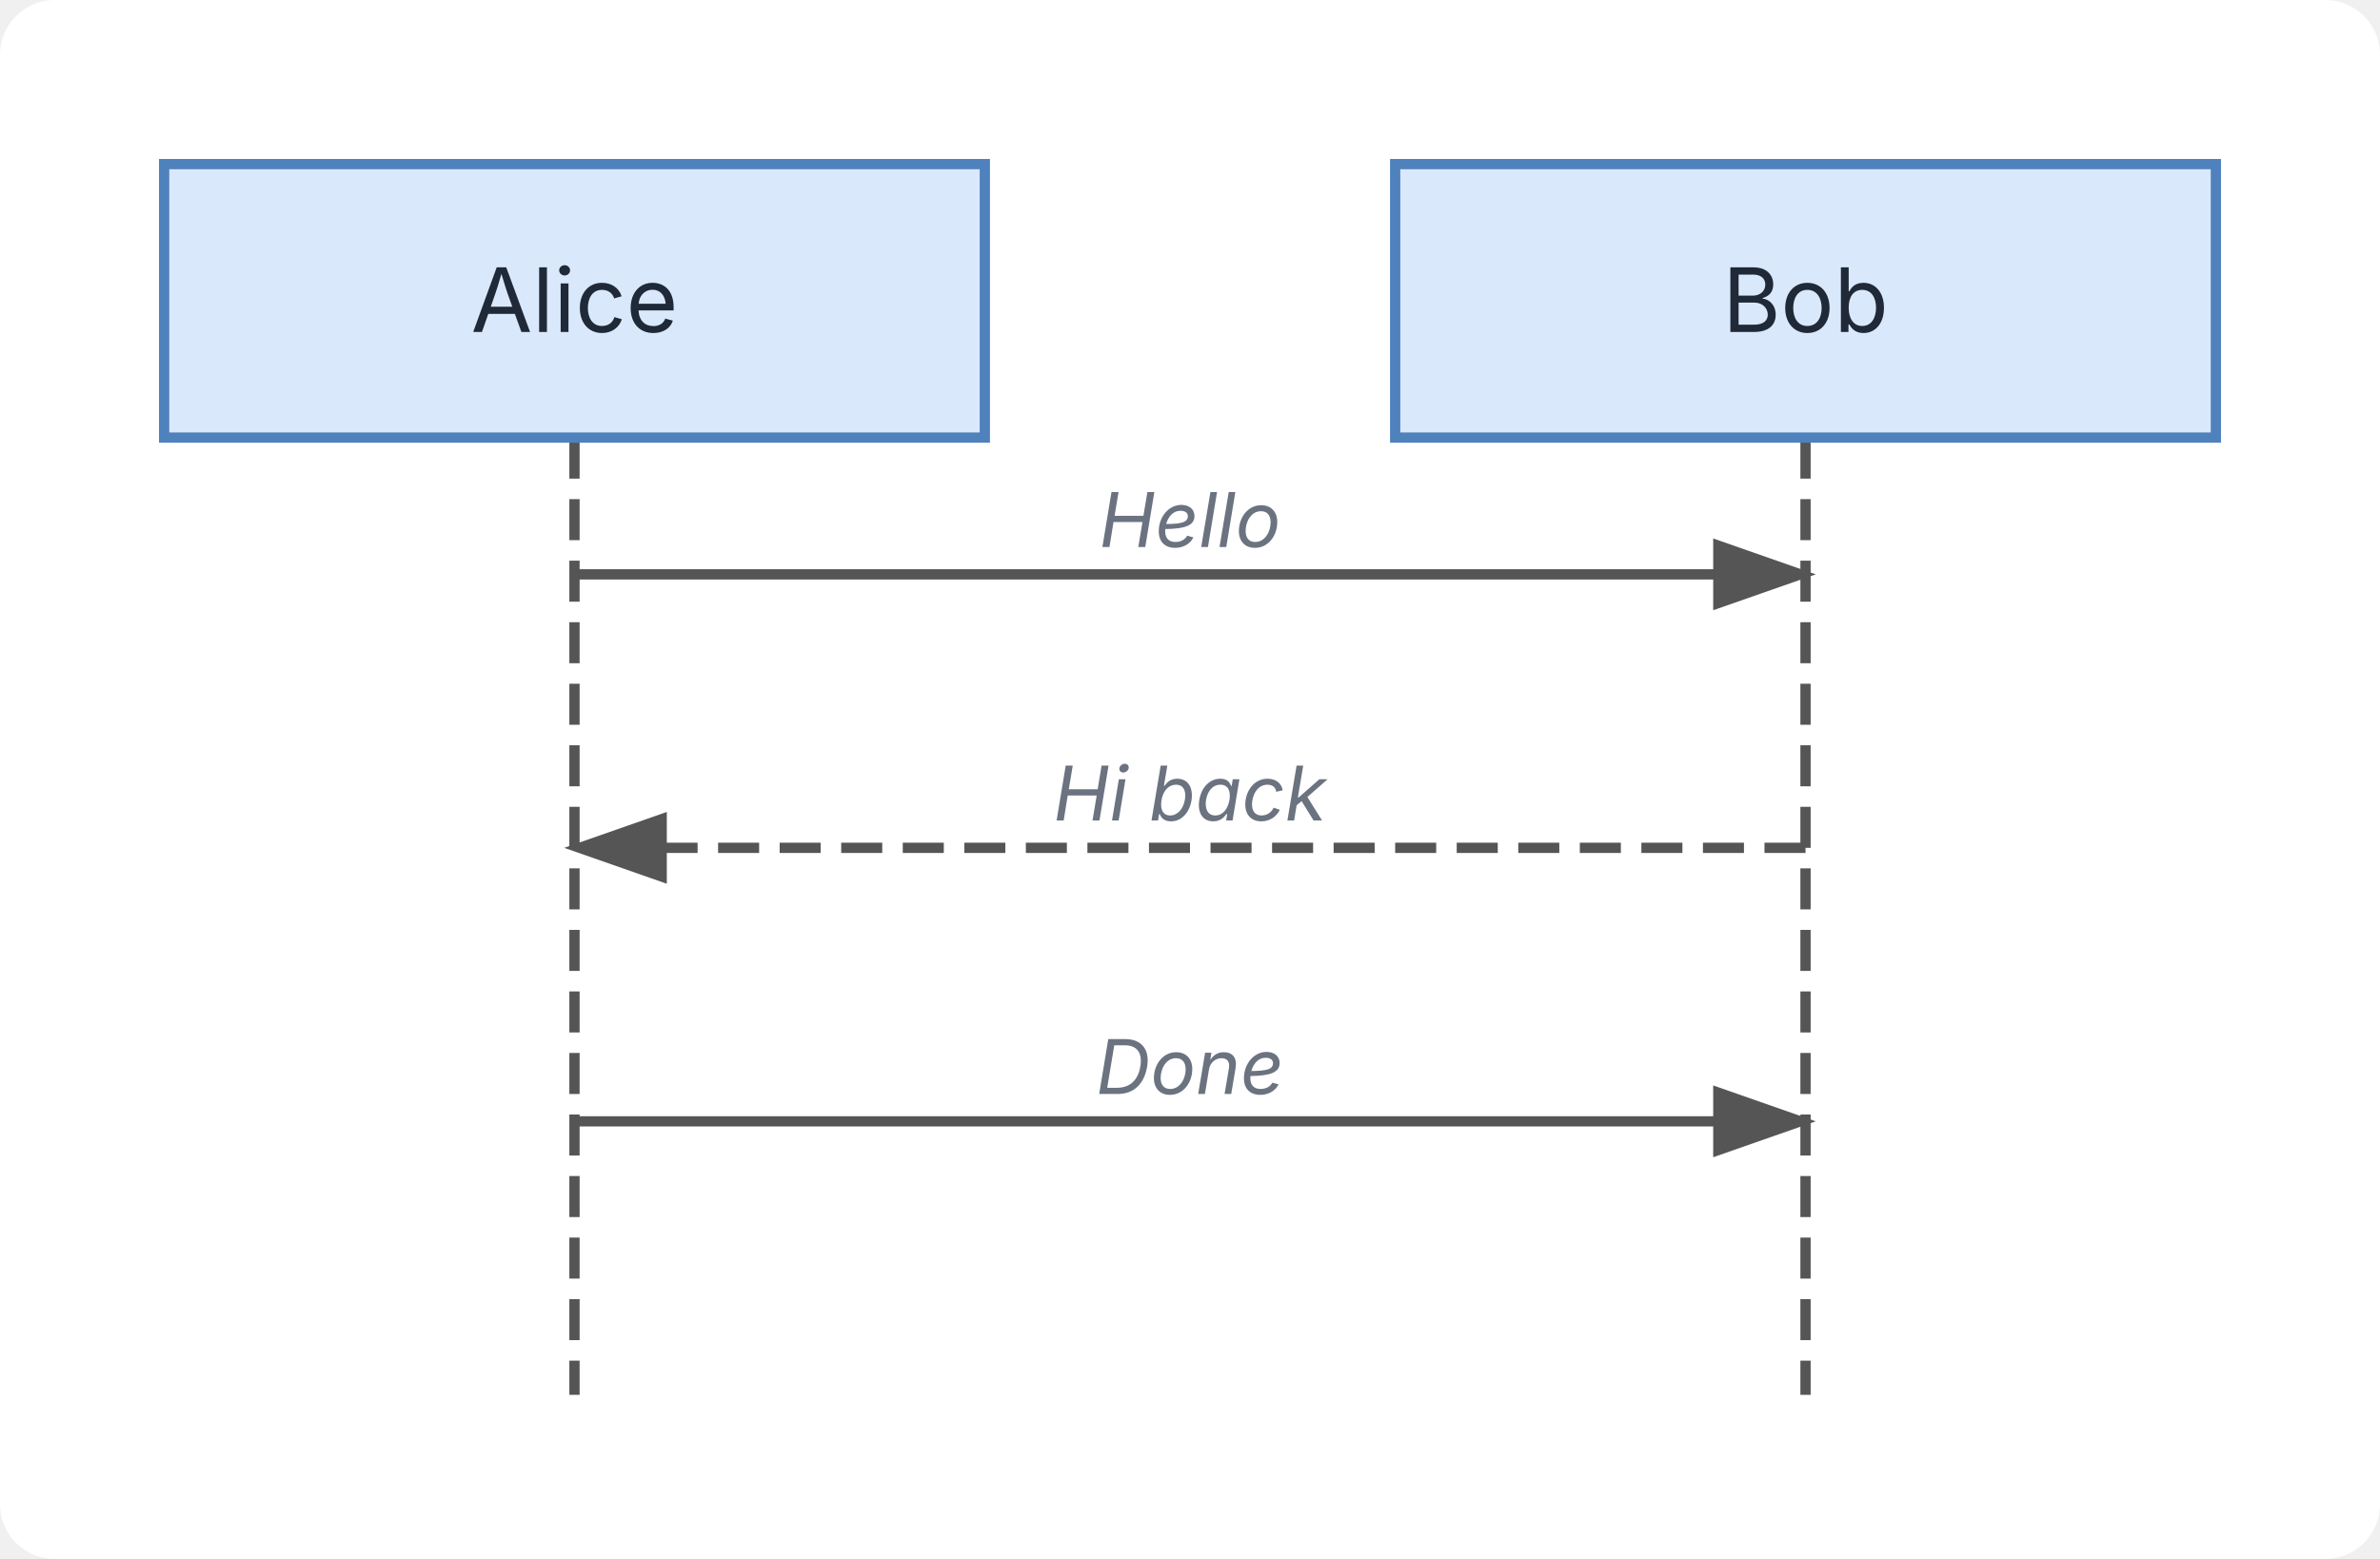
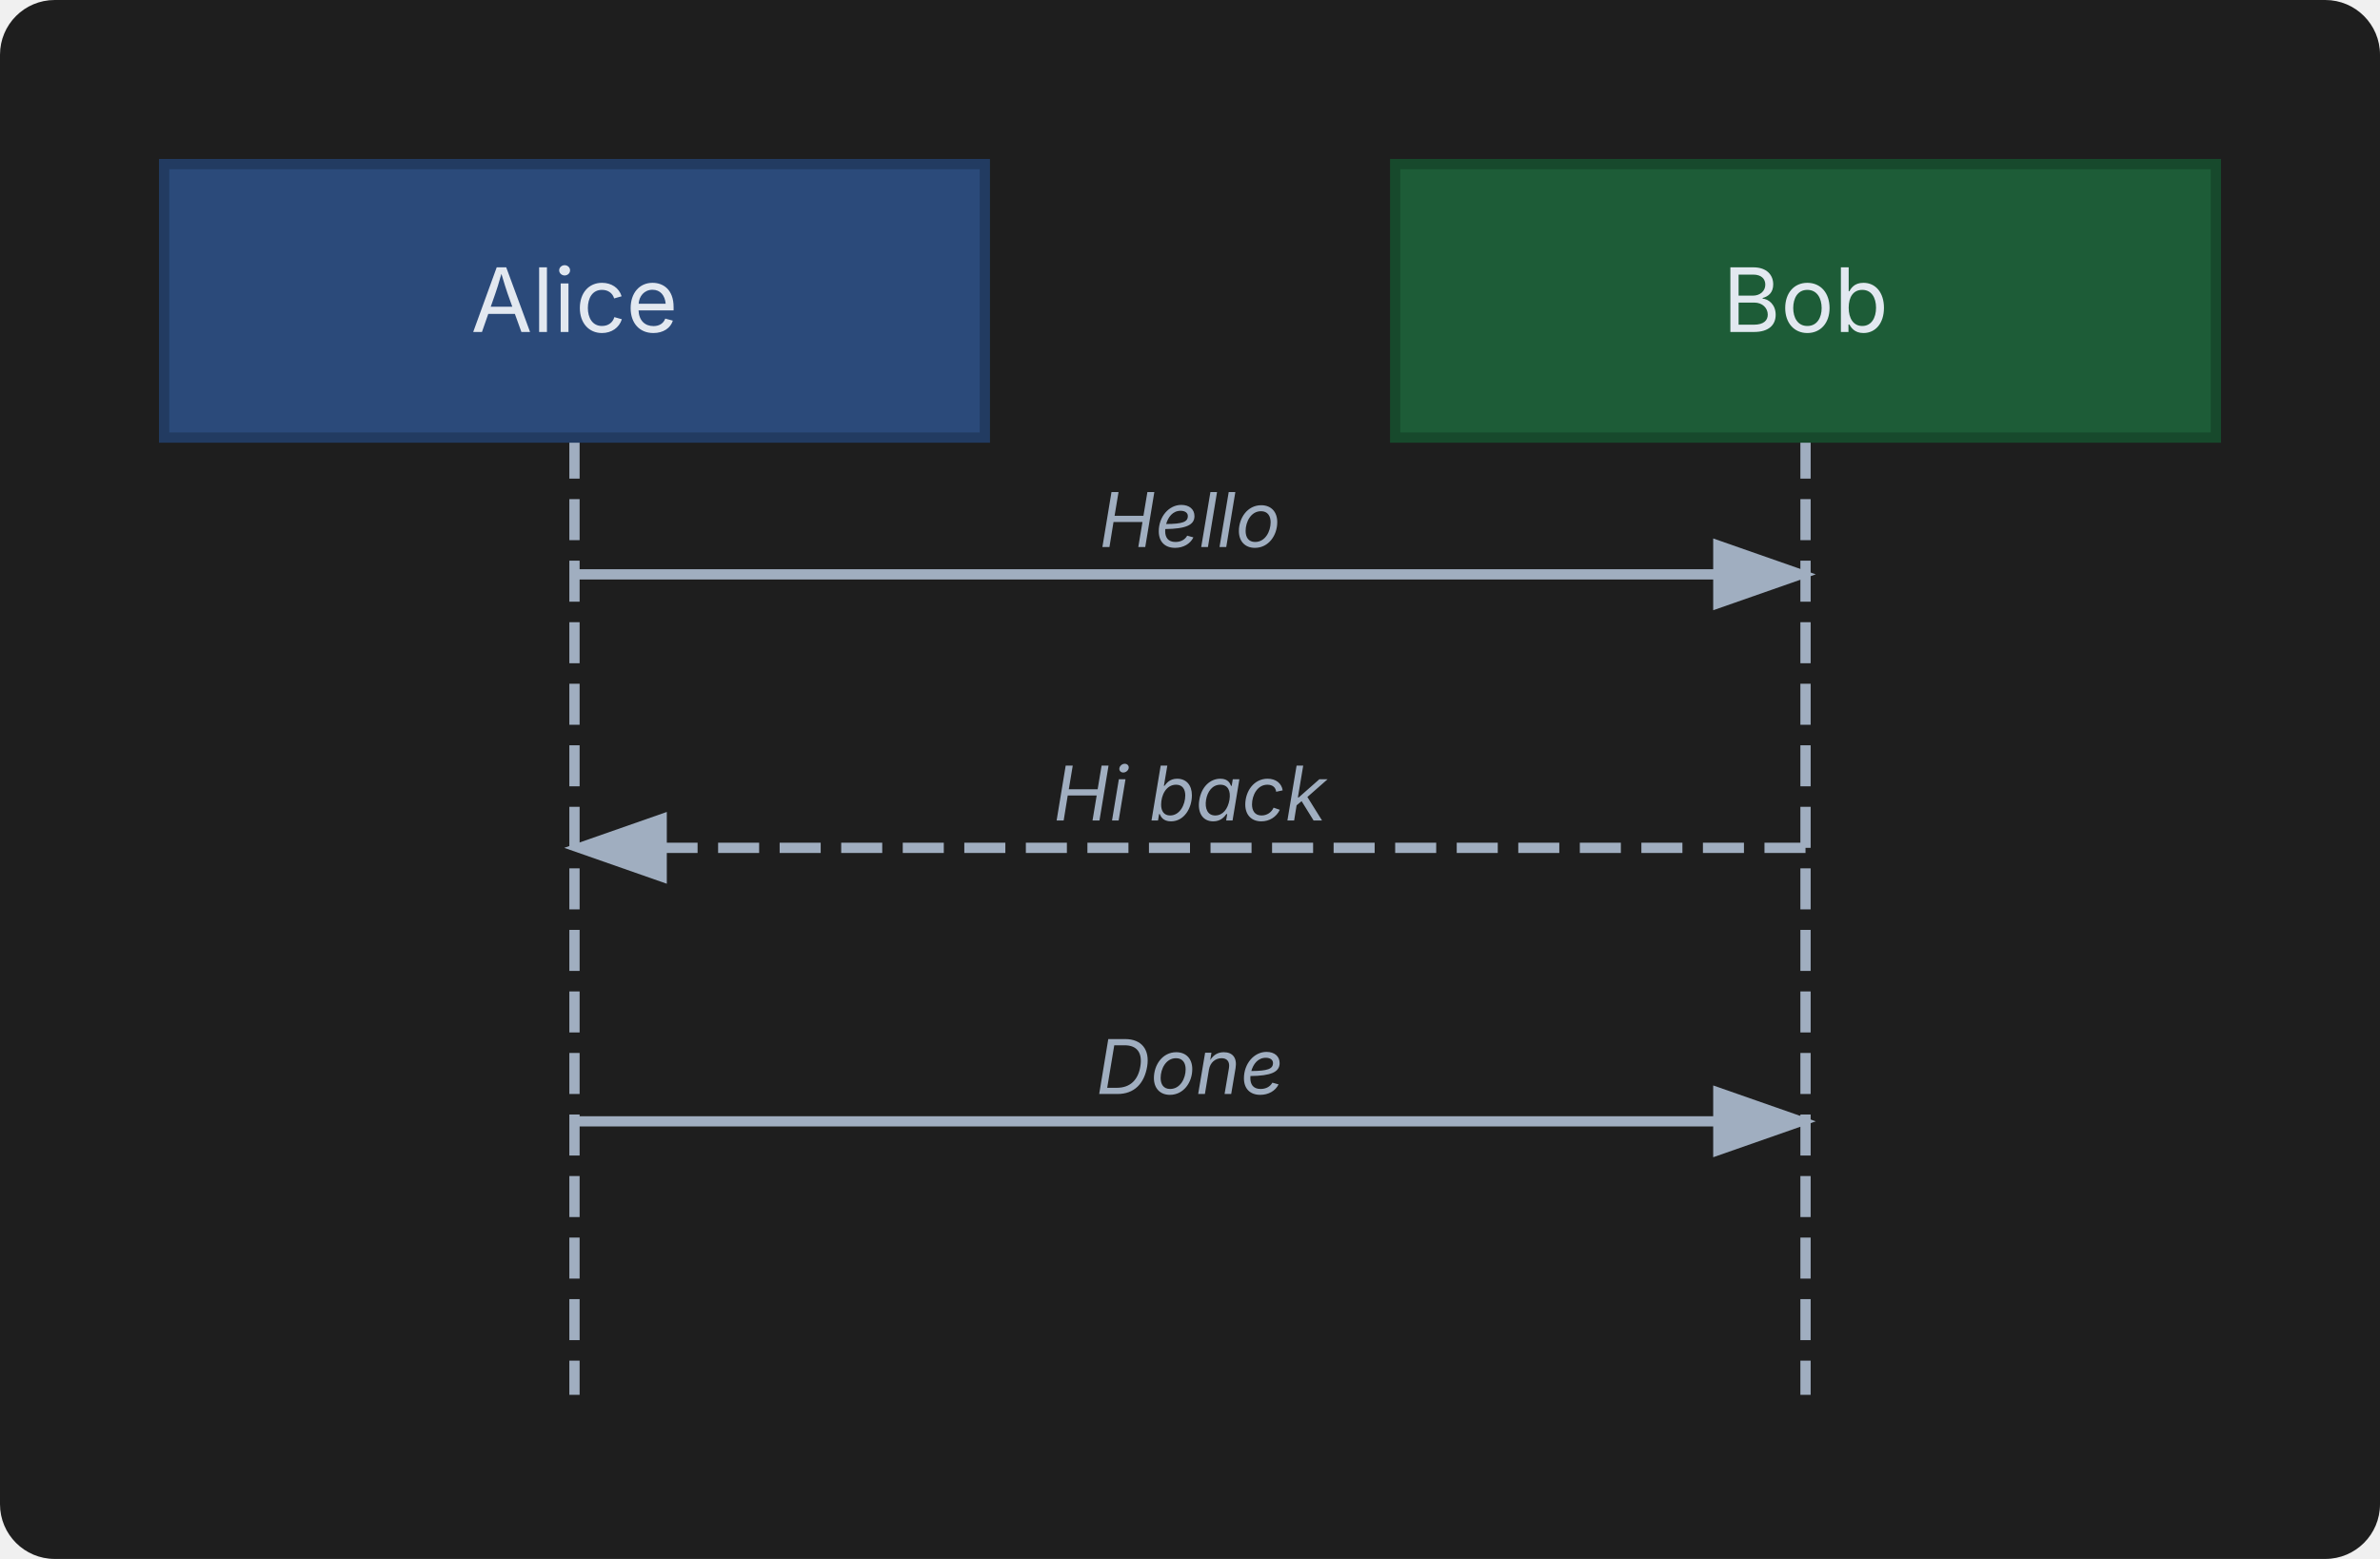
<svg xmlns="http://www.w3.org/2000/svg" width="348.00" height="228.00" viewBox="0 0 348.00 228.00">
  <defs>
    <marker id="arrowhead" markerWidth="10" markerHeight="7" refX="9" refY="3.5" orient="auto">
-       <polygon points="0 0, 10 3.5, 0 7" fill="#555555" />
+       <polygon points="0 0, 10 3.5, 0 7" fill="#A0AEC0" />
    </marker>
  </defs>
-   <rect width="348.00" height="228.00" fill="#FFFFFF" rx="8.00" ry="8.00" />
-   <line x1="84.00" y1="64.00" x2="84.00" y2="204.00" stroke="#555555" stroke-width="1.50" stroke-dasharray="6,3" />
-   <line x1="264.00" y1="64.00" x2="264.00" y2="204.00" stroke="#555555" stroke-width="1.50" stroke-dasharray="6,3" />
-   <path d="M 84.00,84.00 C 156.00,84.00 192.00,84.00 264.00,84.00" fill="none" stroke="#555555" stroke-width="1.50" marker-end="url(#arrowhead)" />
-   <text x="174.00" y="80.00" text-anchor="middle" font-family="&quot;Segoe UI&quot;, Inter, Arial, sans-serif" font-size="11.05" fill="#6B7280" font-style="italic">Hello</text>
-   <path d="M 264.00,124.00 C 192.00,124.00 156.00,124.00 84.00,124.00" fill="none" stroke="#555555" stroke-width="1.50" stroke-dasharray="6,3" marker-end="url(#arrowhead)" />
-   <text x="174.00" y="120.00" text-anchor="middle" font-family="&quot;Segoe UI&quot;, Inter, Arial, sans-serif" font-size="11.05" fill="#6B7280" font-style="italic">Hi back</text>
-   <path d="M 84.00,164.00 C 156.00,164.00 192.00,164.00 264.00,164.00" fill="none" stroke="#555555" stroke-width="1.50" marker-end="url(#arrowhead)" />
-   <text x="174.00" y="160.00" text-anchor="middle" font-family="&quot;Segoe UI&quot;, Inter, Arial, sans-serif" font-size="11.05" fill="#6B7280" font-style="italic">Done</text>
+   <rect width="348.00" height="228.00" fill="#1E1E1E" rx="8.00" ry="8.00" />
+   <line x1="84.00" y1="64.00" x2="84.00" y2="204.00" stroke="#A0AEC0" stroke-width="1.50" stroke-dasharray="6,3" />
+   <line x1="264.00" y1="64.00" x2="264.00" y2="204.00" stroke="#A0AEC0" stroke-width="1.50" stroke-dasharray="6,3" />
+   <path d="M 84.00,84.00 C 156.00,84.00 192.00,84.00 264.00,84.00" fill="none" stroke="#A0AEC0" stroke-width="1.50" marker-end="url(#arrowhead)" />
+   <text x="174.00" y="80.00" text-anchor="middle" font-family="&quot;Segoe UI&quot;, Inter, Arial, sans-serif" font-size="11.05" fill="#A0AEC0" font-style="italic">Hello</text>
+   <path d="M 264.00,124.00 C 192.00,124.00 156.00,124.00 84.00,124.00" fill="none" stroke="#A0AEC0" stroke-width="1.50" stroke-dasharray="6,3" marker-end="url(#arrowhead)" />
+   <text x="174.00" y="120.00" text-anchor="middle" font-family="&quot;Segoe UI&quot;, Inter, Arial, sans-serif" font-size="11.05" fill="#A0AEC0" font-style="italic">Hi back</text>
+   <path d="M 84.00,164.00 C 156.00,164.00 192.00,164.00 264.00,164.00" fill="none" stroke="#A0AEC0" stroke-width="1.50" marker-end="url(#arrowhead)" />
+   <text x="174.00" y="160.00" text-anchor="middle" font-family="&quot;Segoe UI&quot;, Inter, Arial, sans-serif" font-size="11.05" fill="#A0AEC0" font-style="italic">Done</text>
  <g transform="translate(24.00,24.00)">
-     <rect width="120.00" height="40.00" rx="0" ry="0" fill="#DAE8FC" stroke="#4F81BD" stroke-width="1.50" />
-     <text x="60.00" y="24.55" text-anchor="middle" font-family="&quot;Segoe UI&quot;, Inter, Arial, sans-serif" font-size="13.00" fill="#1F2937">Alice</text>
+     <rect width="120.00" height="40.00" rx="0" ry="0" fill="#2B4A7A" stroke="#223B61" stroke-width="1.50" />
+     <text x="60.00" y="24.55" text-anchor="middle" font-family="&quot;Segoe UI&quot;, Inter, Arial, sans-serif" font-size="13.00" fill="#E2E8F0">Alice</text>
  </g>
  <g transform="translate(204.00,24.00)">
-     <rect width="120.00" height="40.00" rx="0" ry="0" fill="#DAE8FC" stroke="#4F81BD" stroke-width="1.50" />
-     <text x="60.00" y="24.55" text-anchor="middle" font-family="&quot;Segoe UI&quot;, Inter, Arial, sans-serif" font-size="13.00" fill="#1F2937">Bob</text>
+     <rect width="120.00" height="40.00" rx="0" ry="0" fill="#1D5C37" stroke="#17492C" stroke-width="1.50" />
+     <text x="60.00" y="24.55" text-anchor="middle" font-family="&quot;Segoe UI&quot;, Inter, Arial, sans-serif" font-size="13.00" fill="#E2E8F0">Bob</text>
  </g>
</svg>
